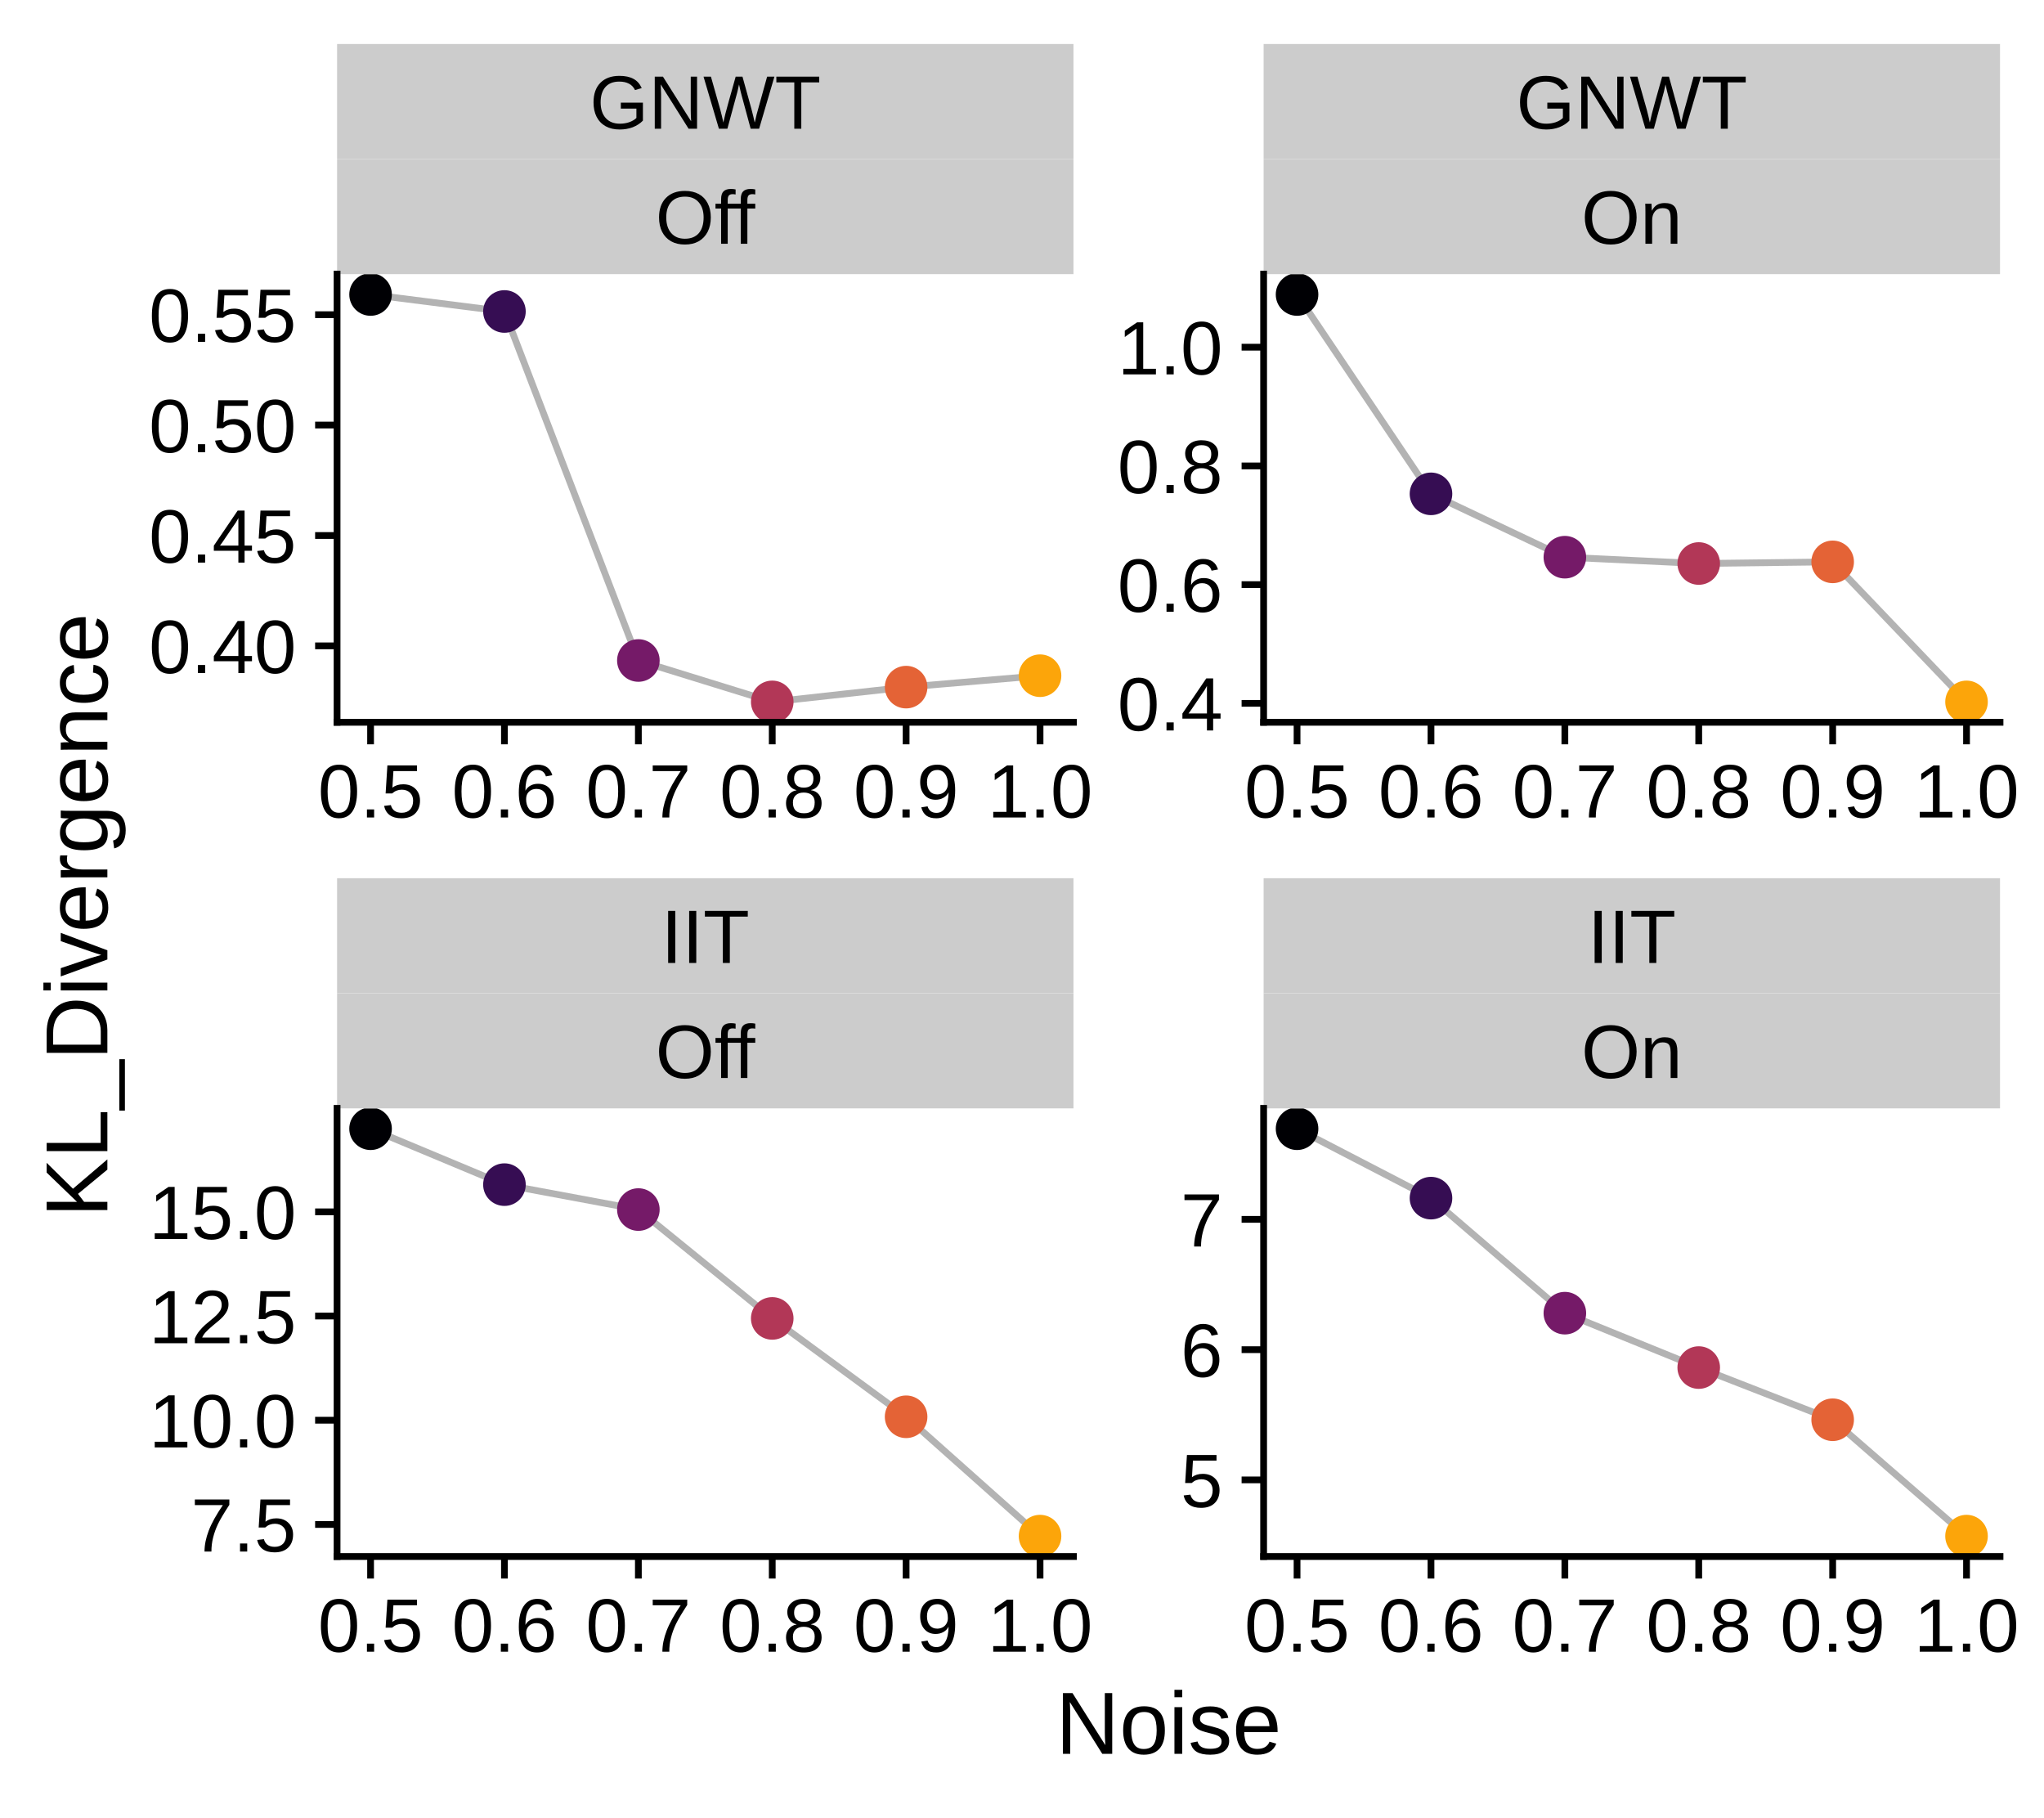
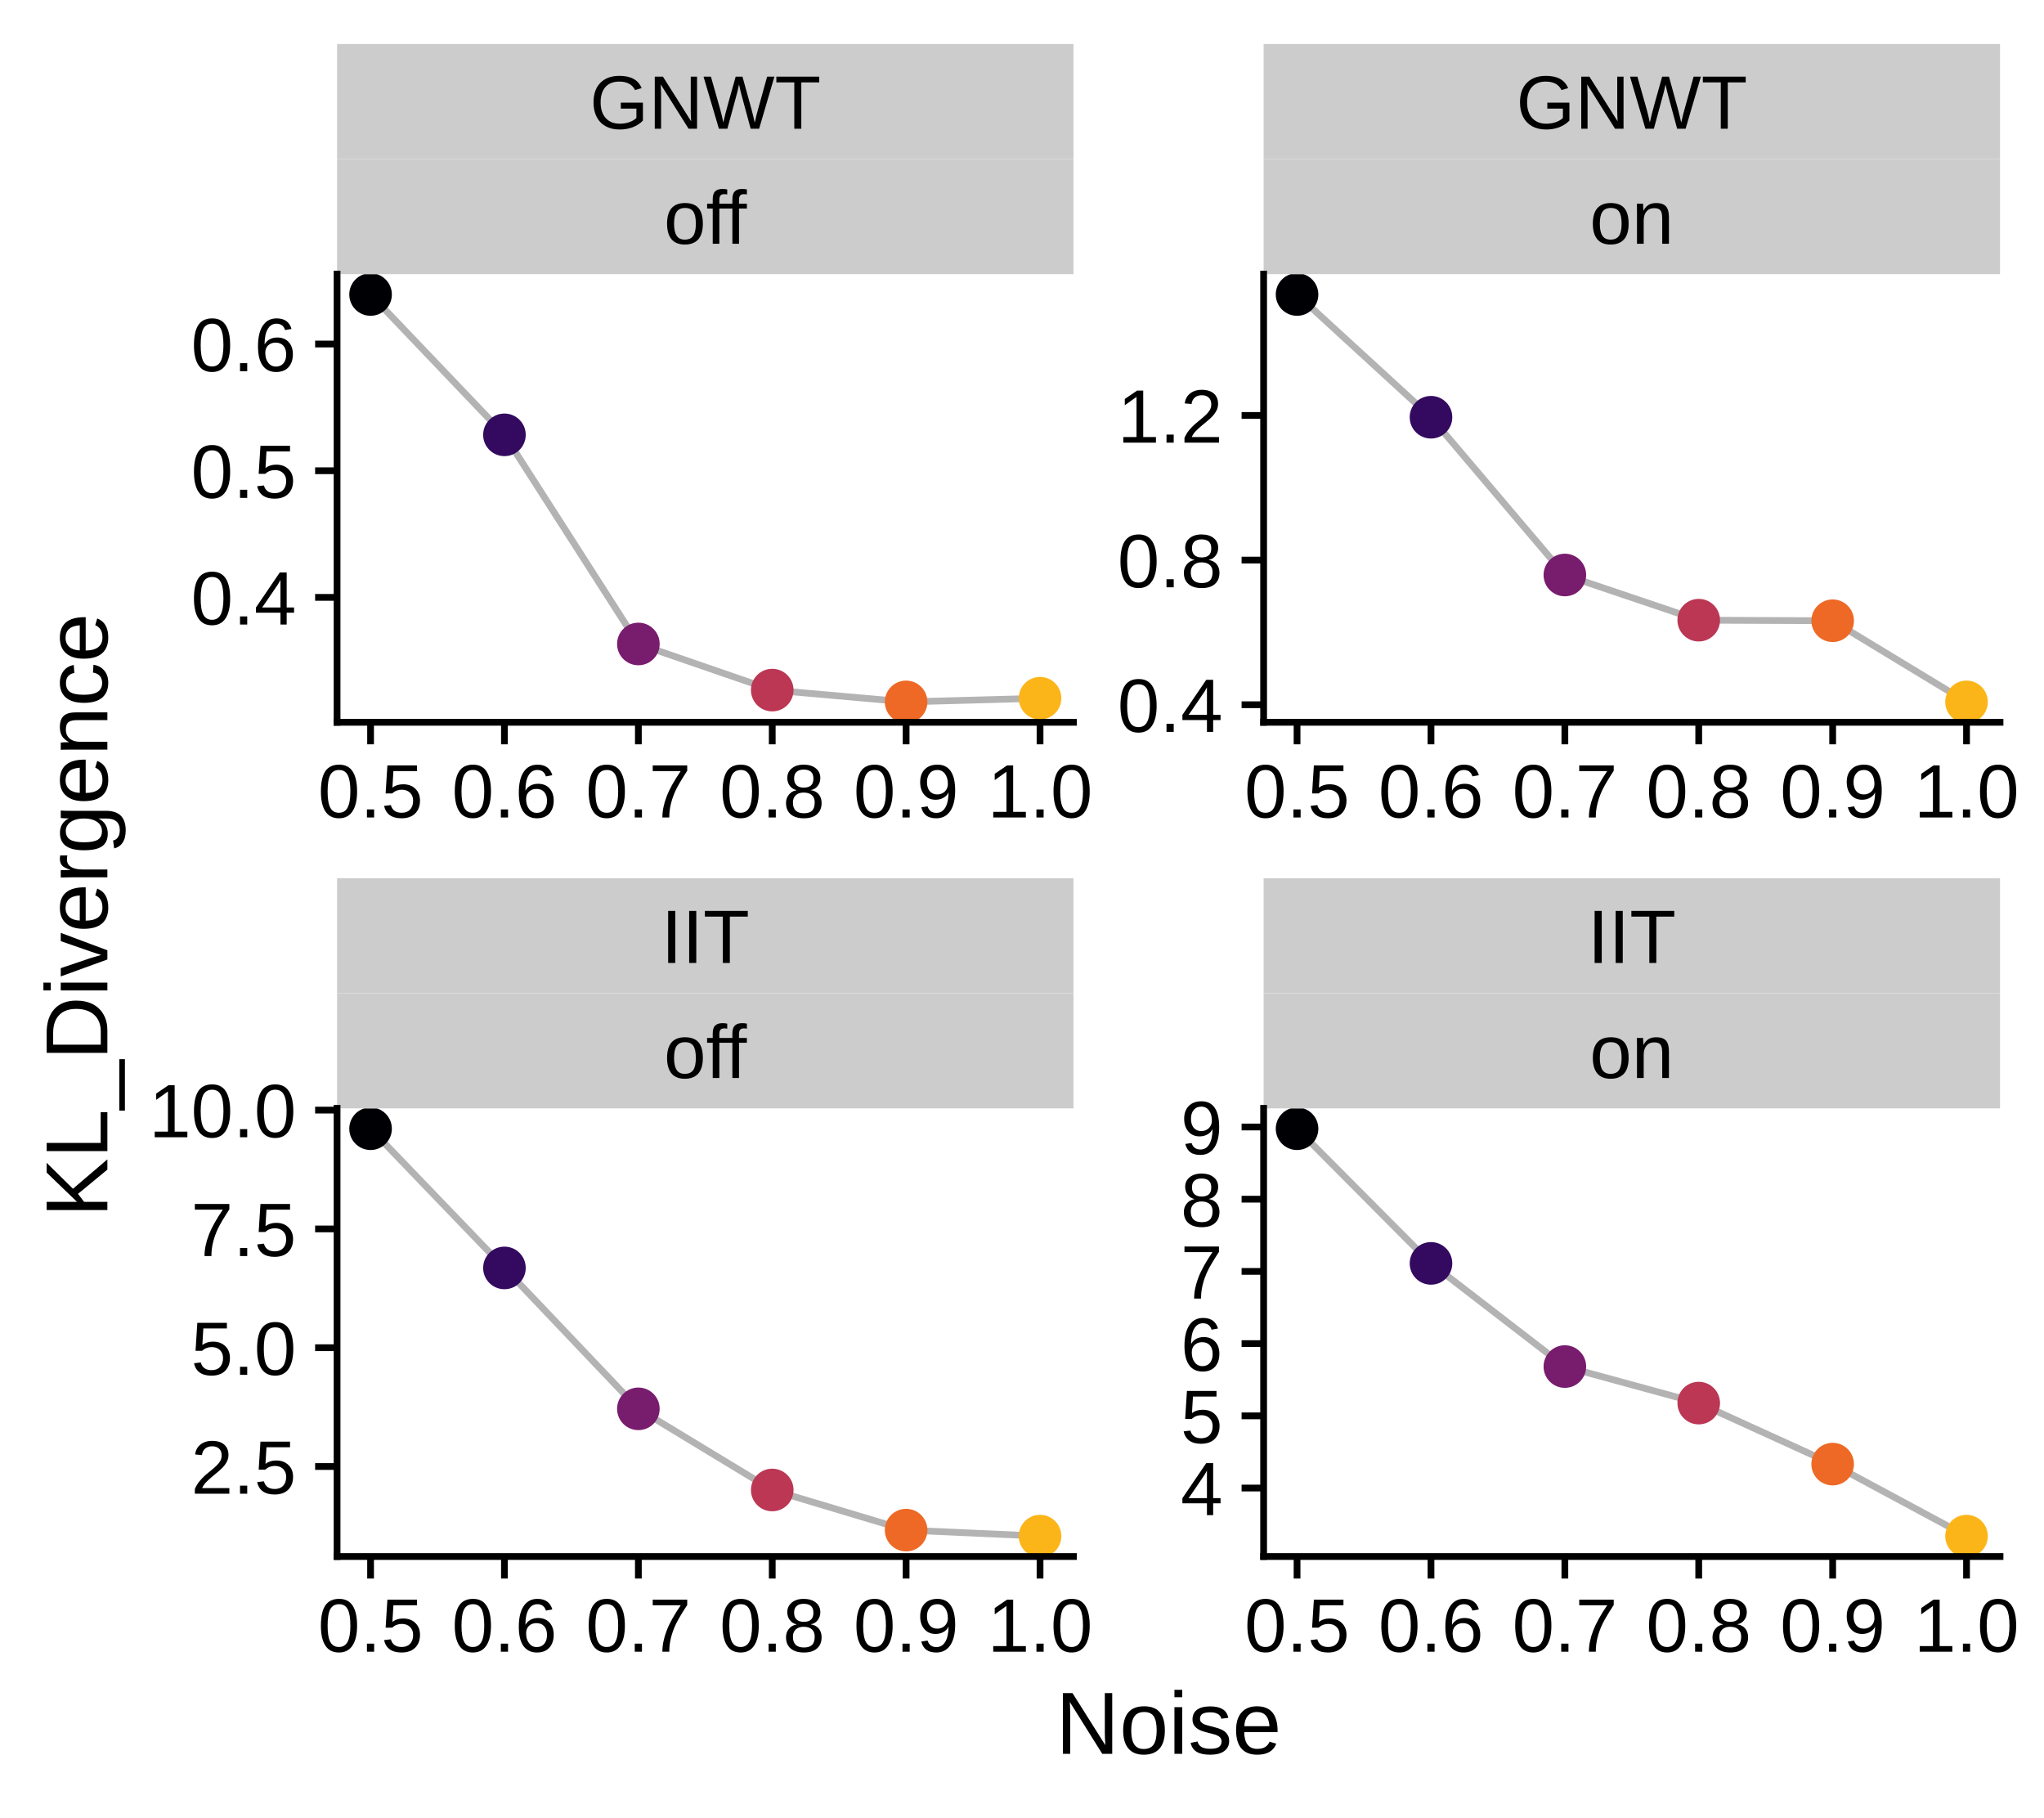
<svg xmlns="http://www.w3.org/2000/svg" class="svglite" width="324.00pt" height="288.00pt" viewBox="0 0 324.00 288.00">
  <defs>
    <style type="text/css">
    .svglite line, .svglite polyline, .svglite polygon, .svglite path, .svglite rect, .svglite circle {
      fill: none;
      stroke: #000000;
      stroke-linecap: round;
      stroke-linejoin: round;
      stroke-miterlimit: 10.00;
    }
    .svglite text {
      white-space: pre;
    }
  </style>
  </defs>
  <rect width="100%" height="100%" style="stroke: none; fill: none;" />
  <defs>
    <clipPath id="cpMC4wMHwzMjQuMDB8MC4wMHwyODguMDA=">
      <rect x="0.00" y="0.00" width="324.00" height="288.00" />
    </clipPath>
  </defs>
  <g clip-path="url(#cpMC4wMHwzMjQuMDB8MC4wMHwyODguMDA=)">
</g>
  <defs>
    <clipPath id="cpNTMuNDN8MTcwLjE2fDQzLjQ0fDExNC40Ng==">
      <rect x="53.43" y="43.44" width="116.73" height="71.02" />
    </clipPath>
  </defs>
  <g clip-path="url(#cpNTMuNDN8MTcwLjE2fDQzLjQ0fDExNC40Ng==)">
-     <polyline points="58.74,46.67 79.96,49.36 101.19,104.67 122.41,111.23 143.63,108.89 164.86,107.08 " style="stroke-width: 1.07; stroke: #B3B3B3; stroke-linecap: butt;" />
+     <polyline points="58.74,46.67 79.96,68.91 101.19,102.05 122.41,109.36 143.63,111.23 164.86,110.65 " style="stroke-width: 1.07; stroke: #B3B3B3; stroke-linecap: butt;" />
    <circle cx="58.74" cy="46.67" r="3.02" style="stroke-width: 0.71; stroke: #000004; fill: #000004;" />
-     <circle cx="79.96" cy="49.36" r="3.02" style="stroke-width: 0.71; stroke: #360D53; fill: #360D53;" />
-     <circle cx="101.19" cy="104.67" r="3.02" style="stroke-width: 0.71; stroke: #751A68; fill: #751A68;" />
-     <circle cx="122.41" cy="111.23" r="3.02" style="stroke-width: 0.71; stroke: #B23757; fill: #B23757;" />
-     <circle cx="143.63" cy="108.89" r="3.02" style="stroke-width: 0.71; stroke: #E46336; fill: #E46336;" />
-     <circle cx="164.86" cy="107.08" r="3.02" style="stroke-width: 0.71; stroke: #FCA50A; fill: #FCA50A;" />
+     <circle cx="79.96" cy="68.91" r="3.02" style="stroke-width: 0.71; stroke: #330A5F; fill: #330A5F;" />
+     <circle cx="101.19" cy="102.05" r="3.02" style="stroke-width: 0.71; stroke: #781C6D; fill: #781C6D;" />
+     <circle cx="122.41" cy="109.36" r="3.02" style="stroke-width: 0.71; stroke: #BB3754; fill: #BB3754;" />
+     <circle cx="143.63" cy="111.23" r="3.02" style="stroke-width: 0.71; stroke: #ED6925; fill: #ED6925;" />
+     <circle cx="164.86" cy="110.65" r="3.02" style="stroke-width: 0.71; stroke: #FCB519; fill: #FCB519;" />
  </g>
  <g clip-path="url(#cpMC4wMHwzMjQuMDB8MC4wMHwyODguMDA=)">
</g>
  <defs>
    <clipPath id="cpNTMuNDN8MTcwLjE2fDE3NS42NHwyNDYuNjY=">
      <rect x="53.43" y="175.64" width="116.73" height="71.02" />
    </clipPath>
  </defs>
  <g clip-path="url(#cpNTMuNDN8MTcwLjE2fDE3NS42NHwyNDYuNjY=)">
-     <polyline points="58.74,178.87 79.96,187.73 101.19,191.68 122.41,208.93 143.63,224.52 164.86,243.43 " style="stroke-width: 1.07; stroke: #B3B3B3; stroke-linecap: butt;" />
+     <polyline points="58.74,178.87 79.96,200.93 101.19,223.26 122.41,236.12 143.63,242.48 164.86,243.43 " style="stroke-width: 1.07; stroke: #B3B3B3; stroke-linecap: butt;" />
    <circle cx="58.74" cy="178.87" r="3.02" style="stroke-width: 0.71; stroke: #000004; fill: #000004;" />
-     <circle cx="79.96" cy="187.73" r="3.02" style="stroke-width: 0.71; stroke: #360D53; fill: #360D53;" />
-     <circle cx="101.19" cy="191.68" r="3.02" style="stroke-width: 0.71; stroke: #751A68; fill: #751A68;" />
-     <circle cx="122.41" cy="208.93" r="3.02" style="stroke-width: 0.71; stroke: #B23757; fill: #B23757;" />
-     <circle cx="143.63" cy="224.52" r="3.02" style="stroke-width: 0.71; stroke: #E46336; fill: #E46336;" />
-     <circle cx="164.86" cy="243.43" r="3.02" style="stroke-width: 0.71; stroke: #FCA50A; fill: #FCA50A;" />
+     <circle cx="79.96" cy="200.93" r="3.02" style="stroke-width: 0.71; stroke: #330A5F; fill: #330A5F;" />
+     <circle cx="101.19" cy="223.26" r="3.02" style="stroke-width: 0.71; stroke: #781C6D; fill: #781C6D;" />
+     <circle cx="122.41" cy="236.12" r="3.02" style="stroke-width: 0.71; stroke: #BB3754; fill: #BB3754;" />
+     <circle cx="143.63" cy="242.48" r="3.02" style="stroke-width: 0.71; stroke: #ED6925; fill: #ED6925;" />
+     <circle cx="164.86" cy="243.43" r="3.02" style="stroke-width: 0.71; stroke: #FCB519; fill: #FCB519;" />
  </g>
  <g clip-path="url(#cpMC4wMHwzMjQuMDB8MC4wMHwyODguMDA=)">
</g>
  <defs>
    <clipPath id="cpMjAwLjMwfDMxNy4wM3w0My40NHwxMTQuNDY=">
      <rect x="200.30" y="43.44" width="116.73" height="71.02" />
    </clipPath>
  </defs>
  <g clip-path="url(#cpMjAwLjMwfDMxNy4wM3w0My40NHwxMTQuNDY=)">
-     <polyline points="205.60,46.67 226.83,78.26 248.05,88.30 269.27,89.30 290.50,89.04 311.72,111.23 " style="stroke-width: 1.07; stroke: #B3B3B3; stroke-linecap: butt;" />
+     <polyline points="205.60,46.67 226.83,66.12 248.05,91.12 269.27,98.28 290.50,98.37 311.72,111.23 " style="stroke-width: 1.07; stroke: #B3B3B3; stroke-linecap: butt;" />
    <circle cx="205.60" cy="46.67" r="3.02" style="stroke-width: 0.71; stroke: #000004; fill: #000004;" />
-     <circle cx="226.83" cy="78.26" r="3.02" style="stroke-width: 0.71; stroke: #360D53; fill: #360D53;" />
-     <circle cx="248.05" cy="88.30" r="3.02" style="stroke-width: 0.71; stroke: #751A68; fill: #751A68;" />
-     <circle cx="269.27" cy="89.30" r="3.02" style="stroke-width: 0.71; stroke: #B23757; fill: #B23757;" />
-     <circle cx="290.50" cy="89.04" r="3.02" style="stroke-width: 0.71; stroke: #E46336; fill: #E46336;" />
-     <circle cx="311.72" cy="111.23" r="3.02" style="stroke-width: 0.71; stroke: #FCA50A; fill: #FCA50A;" />
+     <circle cx="226.83" cy="66.12" r="3.02" style="stroke-width: 0.71; stroke: #330A5F; fill: #330A5F;" />
+     <circle cx="248.05" cy="91.12" r="3.02" style="stroke-width: 0.71; stroke: #781C6D; fill: #781C6D;" />
+     <circle cx="269.27" cy="98.28" r="3.02" style="stroke-width: 0.71; stroke: #BB3754; fill: #BB3754;" />
+     <circle cx="290.50" cy="98.37" r="3.02" style="stroke-width: 0.71; stroke: #ED6925; fill: #ED6925;" />
+     <circle cx="311.72" cy="111.23" r="3.02" style="stroke-width: 0.71; stroke: #FCB519; fill: #FCB519;" />
  </g>
  <g clip-path="url(#cpMC4wMHwzMjQuMDB8MC4wMHwyODguMDA=)">
</g>
  <defs>
    <clipPath id="cpMjAwLjMwfDMxNy4wM3wxNzUuNjR8MjQ2LjY2">
      <rect x="200.30" y="175.64" width="116.73" height="71.02" />
    </clipPath>
  </defs>
  <g clip-path="url(#cpMjAwLjMwfDMxNy4wM3wxNzUuNjR8MjQ2LjY2)">
-     <polyline points="205.60,178.87 226.83,189.87 248.05,208.10 269.27,216.72 290.50,224.99 311.72,243.43 " style="stroke-width: 1.07; stroke: #B3B3B3; stroke-linecap: butt;" />
+     <polyline points="205.60,178.87 226.83,200.21 248.05,216.56 269.27,222.35 290.50,232.02 311.72,243.43 " style="stroke-width: 1.07; stroke: #B3B3B3; stroke-linecap: butt;" />
    <circle cx="205.60" cy="178.87" r="3.02" style="stroke-width: 0.71; stroke: #000004; fill: #000004;" />
-     <circle cx="226.83" cy="189.87" r="3.02" style="stroke-width: 0.71; stroke: #360D53; fill: #360D53;" />
-     <circle cx="248.05" cy="208.10" r="3.02" style="stroke-width: 0.71; stroke: #751A68; fill: #751A68;" />
-     <circle cx="269.27" cy="216.72" r="3.02" style="stroke-width: 0.71; stroke: #B23757; fill: #B23757;" />
-     <circle cx="290.50" cy="224.99" r="3.02" style="stroke-width: 0.71; stroke: #E46336; fill: #E46336;" />
-     <circle cx="311.72" cy="243.43" r="3.02" style="stroke-width: 0.71; stroke: #FCA50A; fill: #FCA50A;" />
+     <circle cx="226.83" cy="200.21" r="3.02" style="stroke-width: 0.71; stroke: #330A5F; fill: #330A5F;" />
+     <circle cx="248.05" cy="216.56" r="3.02" style="stroke-width: 0.71; stroke: #781C6D; fill: #781C6D;" />
+     <circle cx="269.27" cy="222.35" r="3.02" style="stroke-width: 0.71; stroke: #BB3754; fill: #BB3754;" />
+     <circle cx="290.50" cy="232.02" r="3.02" style="stroke-width: 0.71; stroke: #ED6925; fill: #ED6925;" />
+     <circle cx="311.72" cy="243.43" r="3.02" style="stroke-width: 0.71; stroke: #FCB519; fill: #FCB519;" />
  </g>
  <g clip-path="url(#cpMC4wMHwzMjQuMDB8MC4wMHwyODguMDA=)">
</g>
  <defs>
    <clipPath id="cpNTMuNDN8MTcwLjE2fDEzOS4xN3wxNzUuNjQ=">
      <rect x="53.43" y="139.17" width="116.73" height="36.47" />
    </clipPath>
  </defs>
  <g clip-path="url(#cpNTMuNDN8MTcwLjE2fDEzOS4xN3wxNzUuNjQ=)">
    <rect x="53.43" y="139.17" width="116.73" height="18.23" style="stroke-width: 1.07; stroke: none; fill: #CCCCCC;" />
    <text x="111.80" y="152.60" text-anchor="middle" style="font-size: 12.00px; font-family: &quot;Arial&quot;;" textLength="14.00px" lengthAdjust="spacingAndGlyphs">IIT</text>
    <rect x="53.43" y="157.41" width="116.73" height="18.23" style="stroke-width: 1.07; stroke: none; fill: #CCCCCC;" />
-     <text x="111.80" y="170.83" text-anchor="middle" style="font-size: 12.00px; font-family: &quot;Arial&quot;;" textLength="16.00px" lengthAdjust="spacingAndGlyphs">Off</text>
+     <text x="111.80" y="170.83" text-anchor="middle" style="font-size: 12.00px; font-family: &quot;Arial&quot;;" textLength="13.34px" lengthAdjust="spacingAndGlyphs">off</text>
  </g>
  <g clip-path="url(#cpMC4wMHwzMjQuMDB8MC4wMHwyODguMDA=)">
</g>
  <defs>
    <clipPath id="cpMjAwLjMwfDMxNy4wM3wxMzkuMTd8MTc1LjY0">
      <rect x="200.30" y="139.17" width="116.73" height="36.47" />
    </clipPath>
  </defs>
  <g clip-path="url(#cpMjAwLjMwfDMxNy4wM3wxMzkuMTd8MTc1LjY0)">
    <rect x="200.30" y="139.17" width="116.73" height="18.23" style="stroke-width: 1.07; stroke: none; fill: #CCCCCC;" />
    <text x="258.66" y="152.60" text-anchor="middle" style="font-size: 12.00px; font-family: &quot;Arial&quot;;" textLength="14.00px" lengthAdjust="spacingAndGlyphs">IIT</text>
    <rect x="200.30" y="157.41" width="116.73" height="18.23" style="stroke-width: 1.07; stroke: none; fill: #CCCCCC;" />
-     <text x="258.66" y="170.83" text-anchor="middle" style="font-size: 12.00px; font-family: &quot;Arial&quot;;" textLength="16.01px" lengthAdjust="spacingAndGlyphs">On</text>
+     <text x="258.66" y="170.83" text-anchor="middle" style="font-size: 12.00px; font-family: &quot;Arial&quot;;" textLength="13.35px" lengthAdjust="spacingAndGlyphs">on</text>
  </g>
  <g clip-path="url(#cpMC4wMHwzMjQuMDB8MC4wMHwyODguMDA=)">
</g>
  <defs>
    <clipPath id="cpNTMuNDN8MTcwLjE2fDYuOTd8NDMuNDQ=">
      <rect x="53.43" y="6.97" width="116.73" height="36.47" />
    </clipPath>
  </defs>
  <g clip-path="url(#cpNTMuNDN8MTcwLjE2fDYuOTd8NDMuNDQ=)">
    <rect x="53.43" y="6.97" width="116.73" height="18.23" style="stroke-width: 1.07; stroke: none; fill: #CCCCCC;" />
    <text x="111.80" y="20.40" text-anchor="middle" style="font-size: 12.00px; font-family: &quot;Arial&quot;;" textLength="36.66px" lengthAdjust="spacingAndGlyphs">GNWT</text>
    <rect x="53.43" y="25.21" width="116.73" height="18.23" style="stroke-width: 1.07; stroke: none; fill: #CCCCCC;" />
-     <text x="111.80" y="38.63" text-anchor="middle" style="font-size: 12.00px; font-family: &quot;Arial&quot;;" textLength="16.00px" lengthAdjust="spacingAndGlyphs">Off</text>
+     <text x="111.80" y="38.63" text-anchor="middle" style="font-size: 12.00px; font-family: &quot;Arial&quot;;" textLength="13.34px" lengthAdjust="spacingAndGlyphs">off</text>
  </g>
  <g clip-path="url(#cpMC4wMHwzMjQuMDB8MC4wMHwyODguMDA=)">
</g>
  <defs>
    <clipPath id="cpMjAwLjMwfDMxNy4wM3w2Ljk3fDQzLjQ0">
      <rect x="200.30" y="6.97" width="116.73" height="36.47" />
    </clipPath>
  </defs>
  <g clip-path="url(#cpMjAwLjMwfDMxNy4wM3w2Ljk3fDQzLjQ0)">
    <rect x="200.30" y="6.97" width="116.73" height="18.23" style="stroke-width: 1.07; stroke: none; fill: #CCCCCC;" />
    <text x="258.66" y="20.40" text-anchor="middle" style="font-size: 12.00px; font-family: &quot;Arial&quot;;" textLength="36.66px" lengthAdjust="spacingAndGlyphs">GNWT</text>
    <rect x="200.30" y="25.21" width="116.73" height="18.23" style="stroke-width: 1.07; stroke: none; fill: #CCCCCC;" />
-     <text x="258.66" y="38.63" text-anchor="middle" style="font-size: 12.00px; font-family: &quot;Arial&quot;;" textLength="16.01px" lengthAdjust="spacingAndGlyphs">On</text>
+     <text x="258.66" y="38.63" text-anchor="middle" style="font-size: 12.00px; font-family: &quot;Arial&quot;;" textLength="13.35px" lengthAdjust="spacingAndGlyphs">on</text>
  </g>
  <g clip-path="url(#cpMC4wMHwzMjQuMDB8MC4wMHwyODguMDA=)">
    <polyline points="53.43,246.66 170.16,246.66 " style="stroke-width: 1.07; stroke-linecap: square;" />
    <polyline points="58.74,250.15 58.74,246.66 " style="stroke-width: 1.07; stroke-linecap: butt;" />
    <polyline points="79.96,250.15 79.96,246.66 " style="stroke-width: 1.07; stroke-linecap: butt;" />
    <polyline points="101.19,250.15 101.19,246.66 " style="stroke-width: 1.07; stroke-linecap: butt;" />
    <polyline points="122.41,250.15 122.41,246.66 " style="stroke-width: 1.07; stroke-linecap: butt;" />
    <polyline points="143.63,250.15 143.63,246.66 " style="stroke-width: 1.07; stroke-linecap: butt;" />
    <polyline points="164.86,250.15 164.86,246.66 " style="stroke-width: 1.07; stroke-linecap: butt;" />
    <text x="58.74" y="261.75" text-anchor="middle" style="font-size: 12.00px; font-family: &quot;Arial&quot;;" textLength="16.68px" lengthAdjust="spacingAndGlyphs">0.5</text>
    <text x="79.96" y="261.75" text-anchor="middle" style="font-size: 12.00px; font-family: &quot;Arial&quot;;" textLength="16.68px" lengthAdjust="spacingAndGlyphs">0.6</text>
    <text x="101.19" y="261.75" text-anchor="middle" style="font-size: 12.00px; font-family: &quot;Arial&quot;;" textLength="16.68px" lengthAdjust="spacingAndGlyphs">0.7</text>
    <text x="122.41" y="261.75" text-anchor="middle" style="font-size: 12.00px; font-family: &quot;Arial&quot;;" textLength="16.68px" lengthAdjust="spacingAndGlyphs">0.8</text>
    <text x="143.63" y="261.75" text-anchor="middle" style="font-size: 12.00px; font-family: &quot;Arial&quot;;" textLength="16.68px" lengthAdjust="spacingAndGlyphs">0.9</text>
    <text x="164.86" y="261.75" text-anchor="middle" style="font-size: 12.00px; font-family: &quot;Arial&quot;;" textLength="16.68px" lengthAdjust="spacingAndGlyphs">1.0</text>
    <polyline points="200.30,246.66 317.03,246.66 " style="stroke-width: 1.07; stroke-linecap: square;" />
    <polyline points="205.60,250.15 205.60,246.66 " style="stroke-width: 1.07; stroke-linecap: butt;" />
    <polyline points="226.83,250.15 226.83,246.66 " style="stroke-width: 1.07; stroke-linecap: butt;" />
    <polyline points="248.05,250.15 248.05,246.66 " style="stroke-width: 1.07; stroke-linecap: butt;" />
    <polyline points="269.27,250.15 269.27,246.66 " style="stroke-width: 1.07; stroke-linecap: butt;" />
    <polyline points="290.50,250.15 290.50,246.66 " style="stroke-width: 1.07; stroke-linecap: butt;" />
    <polyline points="311.72,250.15 311.72,246.66 " style="stroke-width: 1.07; stroke-linecap: butt;" />
    <text x="205.60" y="261.75" text-anchor="middle" style="font-size: 12.00px; font-family: &quot;Arial&quot;;" textLength="16.68px" lengthAdjust="spacingAndGlyphs">0.5</text>
    <text x="226.83" y="261.75" text-anchor="middle" style="font-size: 12.00px; font-family: &quot;Arial&quot;;" textLength="16.68px" lengthAdjust="spacingAndGlyphs">0.6</text>
    <text x="248.05" y="261.75" text-anchor="middle" style="font-size: 12.00px; font-family: &quot;Arial&quot;;" textLength="16.68px" lengthAdjust="spacingAndGlyphs">0.7</text>
    <text x="269.27" y="261.75" text-anchor="middle" style="font-size: 12.00px; font-family: &quot;Arial&quot;;" textLength="16.68px" lengthAdjust="spacingAndGlyphs">0.8</text>
    <text x="290.50" y="261.75" text-anchor="middle" style="font-size: 12.00px; font-family: &quot;Arial&quot;;" textLength="16.68px" lengthAdjust="spacingAndGlyphs">0.9</text>
    <text x="311.72" y="261.75" text-anchor="middle" style="font-size: 12.00px; font-family: &quot;Arial&quot;;" textLength="16.68px" lengthAdjust="spacingAndGlyphs">1.0</text>
    <polyline points="53.43,114.46 170.16,114.46 " style="stroke-width: 1.07; stroke-linecap: square;" />
    <polyline points="58.74,117.95 58.74,114.46 " style="stroke-width: 1.07; stroke-linecap: butt;" />
    <polyline points="79.96,117.95 79.96,114.46 " style="stroke-width: 1.07; stroke-linecap: butt;" />
    <polyline points="101.19,117.95 101.19,114.46 " style="stroke-width: 1.07; stroke-linecap: butt;" />
    <polyline points="122.41,117.95 122.41,114.46 " style="stroke-width: 1.07; stroke-linecap: butt;" />
    <polyline points="143.63,117.95 143.63,114.46 " style="stroke-width: 1.07; stroke-linecap: butt;" />
    <polyline points="164.86,117.95 164.86,114.46 " style="stroke-width: 1.07; stroke-linecap: butt;" />
    <text x="58.74" y="129.55" text-anchor="middle" style="font-size: 12.00px; font-family: &quot;Arial&quot;;" textLength="16.68px" lengthAdjust="spacingAndGlyphs">0.5</text>
    <text x="79.96" y="129.55" text-anchor="middle" style="font-size: 12.00px; font-family: &quot;Arial&quot;;" textLength="16.68px" lengthAdjust="spacingAndGlyphs">0.6</text>
    <text x="101.19" y="129.55" text-anchor="middle" style="font-size: 12.00px; font-family: &quot;Arial&quot;;" textLength="16.68px" lengthAdjust="spacingAndGlyphs">0.7</text>
    <text x="122.41" y="129.55" text-anchor="middle" style="font-size: 12.00px; font-family: &quot;Arial&quot;;" textLength="16.68px" lengthAdjust="spacingAndGlyphs">0.8</text>
    <text x="143.63" y="129.55" text-anchor="middle" style="font-size: 12.00px; font-family: &quot;Arial&quot;;" textLength="16.68px" lengthAdjust="spacingAndGlyphs">0.9</text>
    <text x="164.86" y="129.55" text-anchor="middle" style="font-size: 12.00px; font-family: &quot;Arial&quot;;" textLength="16.68px" lengthAdjust="spacingAndGlyphs">1.0</text>
    <polyline points="200.30,114.46 317.03,114.46 " style="stroke-width: 1.07; stroke-linecap: square;" />
    <polyline points="205.60,117.95 205.60,114.46 " style="stroke-width: 1.07; stroke-linecap: butt;" />
    <polyline points="226.83,117.95 226.83,114.46 " style="stroke-width: 1.07; stroke-linecap: butt;" />
    <polyline points="248.05,117.95 248.05,114.46 " style="stroke-width: 1.07; stroke-linecap: butt;" />
    <polyline points="269.27,117.95 269.27,114.46 " style="stroke-width: 1.07; stroke-linecap: butt;" />
    <polyline points="290.50,117.95 290.50,114.46 " style="stroke-width: 1.07; stroke-linecap: butt;" />
    <polyline points="311.72,117.95 311.72,114.46 " style="stroke-width: 1.07; stroke-linecap: butt;" />
    <text x="205.60" y="129.55" text-anchor="middle" style="font-size: 12.00px; font-family: &quot;Arial&quot;;" textLength="16.68px" lengthAdjust="spacingAndGlyphs">0.5</text>
    <text x="226.83" y="129.55" text-anchor="middle" style="font-size: 12.00px; font-family: &quot;Arial&quot;;" textLength="16.68px" lengthAdjust="spacingAndGlyphs">0.6</text>
    <text x="248.05" y="129.55" text-anchor="middle" style="font-size: 12.00px; font-family: &quot;Arial&quot;;" textLength="16.68px" lengthAdjust="spacingAndGlyphs">0.7</text>
    <text x="269.27" y="129.55" text-anchor="middle" style="font-size: 12.00px; font-family: &quot;Arial&quot;;" textLength="16.68px" lengthAdjust="spacingAndGlyphs">0.8</text>
    <text x="290.50" y="129.55" text-anchor="middle" style="font-size: 12.00px; font-family: &quot;Arial&quot;;" textLength="16.68px" lengthAdjust="spacingAndGlyphs">0.9</text>
    <text x="311.72" y="129.55" text-anchor="middle" style="font-size: 12.00px; font-family: &quot;Arial&quot;;" textLength="16.68px" lengthAdjust="spacingAndGlyphs">1.0</text>
    <polyline points="200.30,114.46 200.30,43.44 " style="stroke-width: 1.07; stroke-linecap: square;" />
-     <text x="193.82" y="115.76" text-anchor="end" style="font-size: 12.00px; font-family: &quot;Arial&quot;;" textLength="16.68px" lengthAdjust="spacingAndGlyphs">0.4</text>
-     <text x="193.82" y="96.95" text-anchor="end" style="font-size: 12.00px; font-family: &quot;Arial&quot;;" textLength="16.68px" lengthAdjust="spacingAndGlyphs">0.6</text>
-     <text x="193.82" y="78.14" text-anchor="end" style="font-size: 12.00px; font-family: &quot;Arial&quot;;" textLength="16.68px" lengthAdjust="spacingAndGlyphs">0.8</text>
-     <text x="193.82" y="59.33" text-anchor="end" style="font-size: 12.00px; font-family: &quot;Arial&quot;;" textLength="16.68px" lengthAdjust="spacingAndGlyphs">1.0</text>
-     <polyline points="196.81,111.46 200.30,111.46 " style="stroke-width: 1.07; stroke-linecap: butt;" />
-     <polyline points="196.81,92.65 200.30,92.65 " style="stroke-width: 1.07; stroke-linecap: butt;" />
-     <polyline points="196.81,73.84 200.30,73.84 " style="stroke-width: 1.07; stroke-linecap: butt;" />
-     <polyline points="196.81,55.02 200.30,55.02 " style="stroke-width: 1.07; stroke-linecap: butt;" />
+     <text x="193.82" y="115.98" text-anchor="end" style="font-size: 12.00px; font-family: &quot;Arial&quot;;" textLength="16.68px" lengthAdjust="spacingAndGlyphs">0.4</text>
+     <text x="193.82" y="93.07" text-anchor="end" style="font-size: 12.00px; font-family: &quot;Arial&quot;;" textLength="16.68px" lengthAdjust="spacingAndGlyphs">0.8</text>
+     <text x="193.82" y="70.15" text-anchor="end" style="font-size: 12.00px; font-family: &quot;Arial&quot;;" textLength="16.68px" lengthAdjust="spacingAndGlyphs">1.2</text>
+     <polyline points="196.81,111.68 200.30,111.68 " style="stroke-width: 1.07; stroke-linecap: butt;" />
+     <polyline points="196.81,88.76 200.30,88.76 " style="stroke-width: 1.07; stroke-linecap: butt;" />
+     <polyline points="196.81,65.84 200.30,65.84 " style="stroke-width: 1.07; stroke-linecap: butt;" />
    <polyline points="200.30,246.66 200.30,175.64 " style="stroke-width: 1.07; stroke-linecap: square;" />
-     <text x="193.82" y="238.83" text-anchor="end" style="font-size: 12.00px; font-family: &quot;Arial&quot;;" textLength="6.67px" lengthAdjust="spacingAndGlyphs">5</text>
-     <text x="193.82" y="218.18" text-anchor="end" style="font-size: 12.00px; font-family: &quot;Arial&quot;;" textLength="6.67px" lengthAdjust="spacingAndGlyphs">6</text>
-     <text x="193.82" y="197.54" text-anchor="end" style="font-size: 12.00px; font-family: &quot;Arial&quot;;" textLength="6.67px" lengthAdjust="spacingAndGlyphs">7</text>
-     <polyline points="196.81,234.52 200.30,234.52 " style="stroke-width: 1.07; stroke-linecap: butt;" />
-     <polyline points="196.81,213.88 200.30,213.88 " style="stroke-width: 1.07; stroke-linecap: butt;" />
-     <polyline points="196.81,193.23 200.30,193.23 " style="stroke-width: 1.07; stroke-linecap: butt;" />
+     <text x="193.82" y="240.11" text-anchor="end" style="font-size: 12.00px; font-family: &quot;Arial&quot;;" textLength="6.67px" lengthAdjust="spacingAndGlyphs">4</text>
+     <text x="193.82" y="228.67" text-anchor="end" style="font-size: 12.00px; font-family: &quot;Arial&quot;;" textLength="6.67px" lengthAdjust="spacingAndGlyphs">5</text>
+     <text x="193.82" y="217.23" text-anchor="end" style="font-size: 12.00px; font-family: &quot;Arial&quot;;" textLength="6.67px" lengthAdjust="spacingAndGlyphs">6</text>
+     <text x="193.82" y="205.79" text-anchor="end" style="font-size: 12.00px; font-family: &quot;Arial&quot;;" textLength="6.67px" lengthAdjust="spacingAndGlyphs">7</text>
+     <text x="193.82" y="194.35" text-anchor="end" style="font-size: 12.00px; font-family: &quot;Arial&quot;;" textLength="6.67px" lengthAdjust="spacingAndGlyphs">8</text>
+     <text x="193.82" y="182.90" text-anchor="end" style="font-size: 12.00px; font-family: &quot;Arial&quot;;" textLength="6.67px" lengthAdjust="spacingAndGlyphs">9</text>
+     <polyline points="196.81,235.81 200.30,235.81 " style="stroke-width: 1.07; stroke-linecap: butt;" />
+     <polyline points="196.81,224.37 200.30,224.37 " style="stroke-width: 1.07; stroke-linecap: butt;" />
+     <polyline points="196.81,212.92 200.30,212.92 " style="stroke-width: 1.07; stroke-linecap: butt;" />
+     <polyline points="196.81,201.48 200.30,201.48 " style="stroke-width: 1.07; stroke-linecap: butt;" />
+     <polyline points="196.81,190.04 200.30,190.04 " style="stroke-width: 1.07; stroke-linecap: butt;" />
+     <polyline points="196.81,178.60 200.30,178.60 " style="stroke-width: 1.07; stroke-linecap: butt;" />
    <polyline points="53.43,114.46 53.43,43.44 " style="stroke-width: 1.07; stroke-linecap: square;" />
-     <text x="46.96" y="106.66" text-anchor="end" style="font-size: 12.00px; font-family: &quot;Arial&quot;;" textLength="23.36px" lengthAdjust="spacingAndGlyphs">0.40</text>
-     <text x="46.96" y="89.16" text-anchor="end" style="font-size: 12.00px; font-family: &quot;Arial&quot;;" textLength="23.36px" lengthAdjust="spacingAndGlyphs">0.45</text>
-     <text x="46.96" y="71.67" text-anchor="end" style="font-size: 12.00px; font-family: &quot;Arial&quot;;" textLength="23.36px" lengthAdjust="spacingAndGlyphs">0.50</text>
-     <text x="46.96" y="54.17" text-anchor="end" style="font-size: 12.00px; font-family: &quot;Arial&quot;;" textLength="23.36px" lengthAdjust="spacingAndGlyphs">0.55</text>
-     <polyline points="49.95,102.35 53.43,102.35 " style="stroke-width: 1.07; stroke-linecap: butt;" />
-     <polyline points="49.95,84.86 53.43,84.86 " style="stroke-width: 1.07; stroke-linecap: butt;" />
-     <polyline points="49.95,67.36 53.43,67.36 " style="stroke-width: 1.07; stroke-linecap: butt;" />
-     <polyline points="49.95,49.87 53.43,49.87 " style="stroke-width: 1.07; stroke-linecap: butt;" />
+     <text x="46.96" y="98.97" text-anchor="end" style="font-size: 12.00px; font-family: &quot;Arial&quot;;" textLength="16.68px" lengthAdjust="spacingAndGlyphs">0.4</text>
+     <text x="46.96" y="78.90" text-anchor="end" style="font-size: 12.00px; font-family: &quot;Arial&quot;;" textLength="16.68px" lengthAdjust="spacingAndGlyphs">0.5</text>
+     <text x="46.96" y="58.83" text-anchor="end" style="font-size: 12.00px; font-family: &quot;Arial&quot;;" textLength="16.68px" lengthAdjust="spacingAndGlyphs">0.6</text>
+     <polyline points="49.95,94.67 53.43,94.67 " style="stroke-width: 1.07; stroke-linecap: butt;" />
+     <polyline points="49.95,74.60 53.43,74.60 " style="stroke-width: 1.07; stroke-linecap: butt;" />
+     <polyline points="49.95,54.52 53.43,54.52 " style="stroke-width: 1.07; stroke-linecap: butt;" />
    <polyline points="53.43,246.66 53.43,175.64 " style="stroke-width: 1.07; stroke-linecap: square;" />
-     <text x="46.96" y="245.88" text-anchor="end" style="font-size: 12.00px; font-family: &quot;Arial&quot;;" textLength="16.68px" lengthAdjust="spacingAndGlyphs">7.5</text>
-     <text x="46.96" y="229.37" text-anchor="end" style="font-size: 12.00px; font-family: &quot;Arial&quot;;" textLength="23.36px" lengthAdjust="spacingAndGlyphs">10.0</text>
-     <text x="46.96" y="212.86" text-anchor="end" style="font-size: 12.00px; font-family: &quot;Arial&quot;;" textLength="23.36px" lengthAdjust="spacingAndGlyphs">12.5</text>
-     <text x="46.96" y="196.34" text-anchor="end" style="font-size: 12.00px; font-family: &quot;Arial&quot;;" textLength="23.36px" lengthAdjust="spacingAndGlyphs">15.0</text>
-     <polyline points="49.95,241.58 53.43,241.58 " style="stroke-width: 1.07; stroke-linecap: butt;" />
-     <polyline points="49.95,225.06 53.43,225.06 " style="stroke-width: 1.07; stroke-linecap: butt;" />
-     <polyline points="49.95,208.55 53.43,208.55 " style="stroke-width: 1.07; stroke-linecap: butt;" />
-     <polyline points="49.95,192.04 53.43,192.04 " style="stroke-width: 1.07; stroke-linecap: butt;" />
+     <text x="46.96" y="236.71" text-anchor="end" style="font-size: 12.00px; font-family: &quot;Arial&quot;;" textLength="16.68px" lengthAdjust="spacingAndGlyphs">2.5</text>
+     <text x="46.96" y="217.88" text-anchor="end" style="font-size: 12.00px; font-family: &quot;Arial&quot;;" textLength="16.68px" lengthAdjust="spacingAndGlyphs">5.0</text>
+     <text x="46.96" y="199.05" text-anchor="end" style="font-size: 12.00px; font-family: &quot;Arial&quot;;" textLength="16.68px" lengthAdjust="spacingAndGlyphs">7.5</text>
+     <text x="46.96" y="180.22" text-anchor="end" style="font-size: 12.00px; font-family: &quot;Arial&quot;;" textLength="23.36px" lengthAdjust="spacingAndGlyphs">10.0</text>
+     <polyline points="49.95,232.40 53.43,232.40 " style="stroke-width: 1.07; stroke-linecap: butt;" />
+     <polyline points="49.95,213.57 53.43,213.57 " style="stroke-width: 1.07; stroke-linecap: butt;" />
+     <polyline points="49.95,194.75 53.43,194.75 " style="stroke-width: 1.07; stroke-linecap: butt;" />
+     <polyline points="49.95,175.92 53.43,175.92 " style="stroke-width: 1.07; stroke-linecap: butt;" />
    <text x="185.23" y="277.93" text-anchor="middle" style="font-size: 14.00px; font-family: &quot;Arial&quot;;" textLength="35.78px" lengthAdjust="spacingAndGlyphs">Noise</text>
    <text transform="translate(17.02,145.05) rotate(-90)" text-anchor="middle" style="font-size: 14.00px; font-family: &quot;Arial&quot;;" textLength="95.70px" lengthAdjust="spacingAndGlyphs">KL_Divergence</text>
  </g>
</svg>
